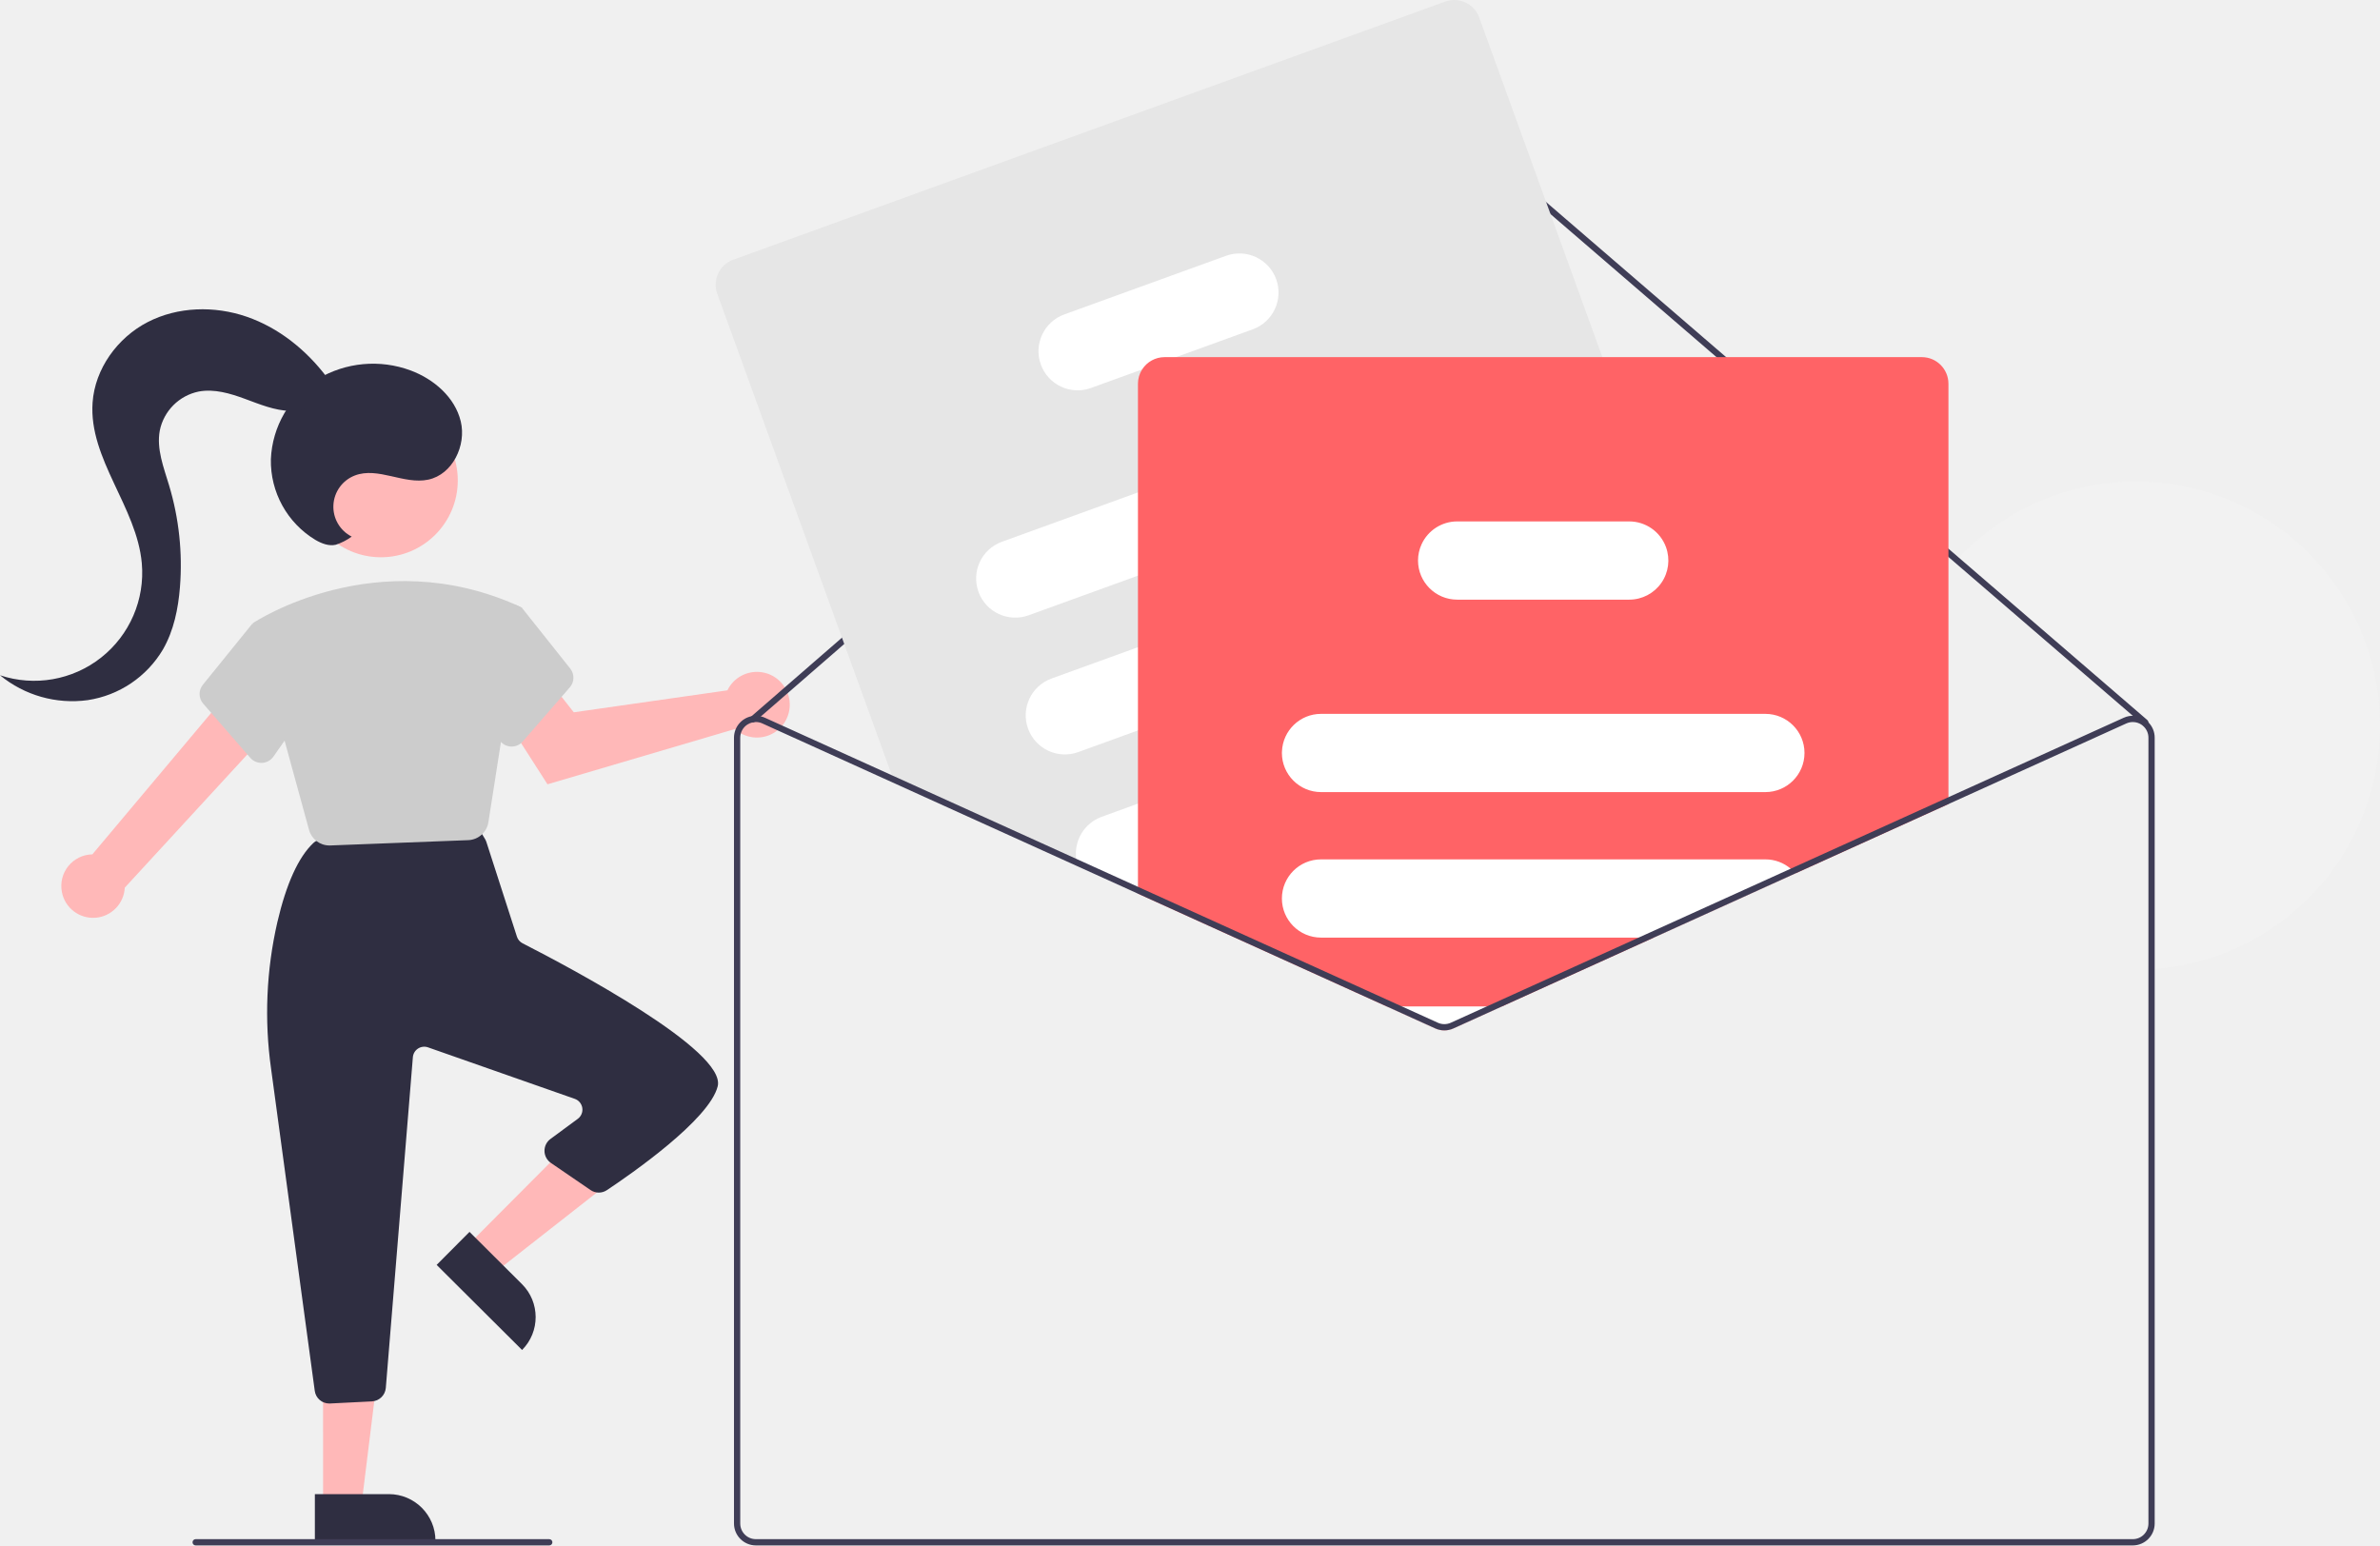
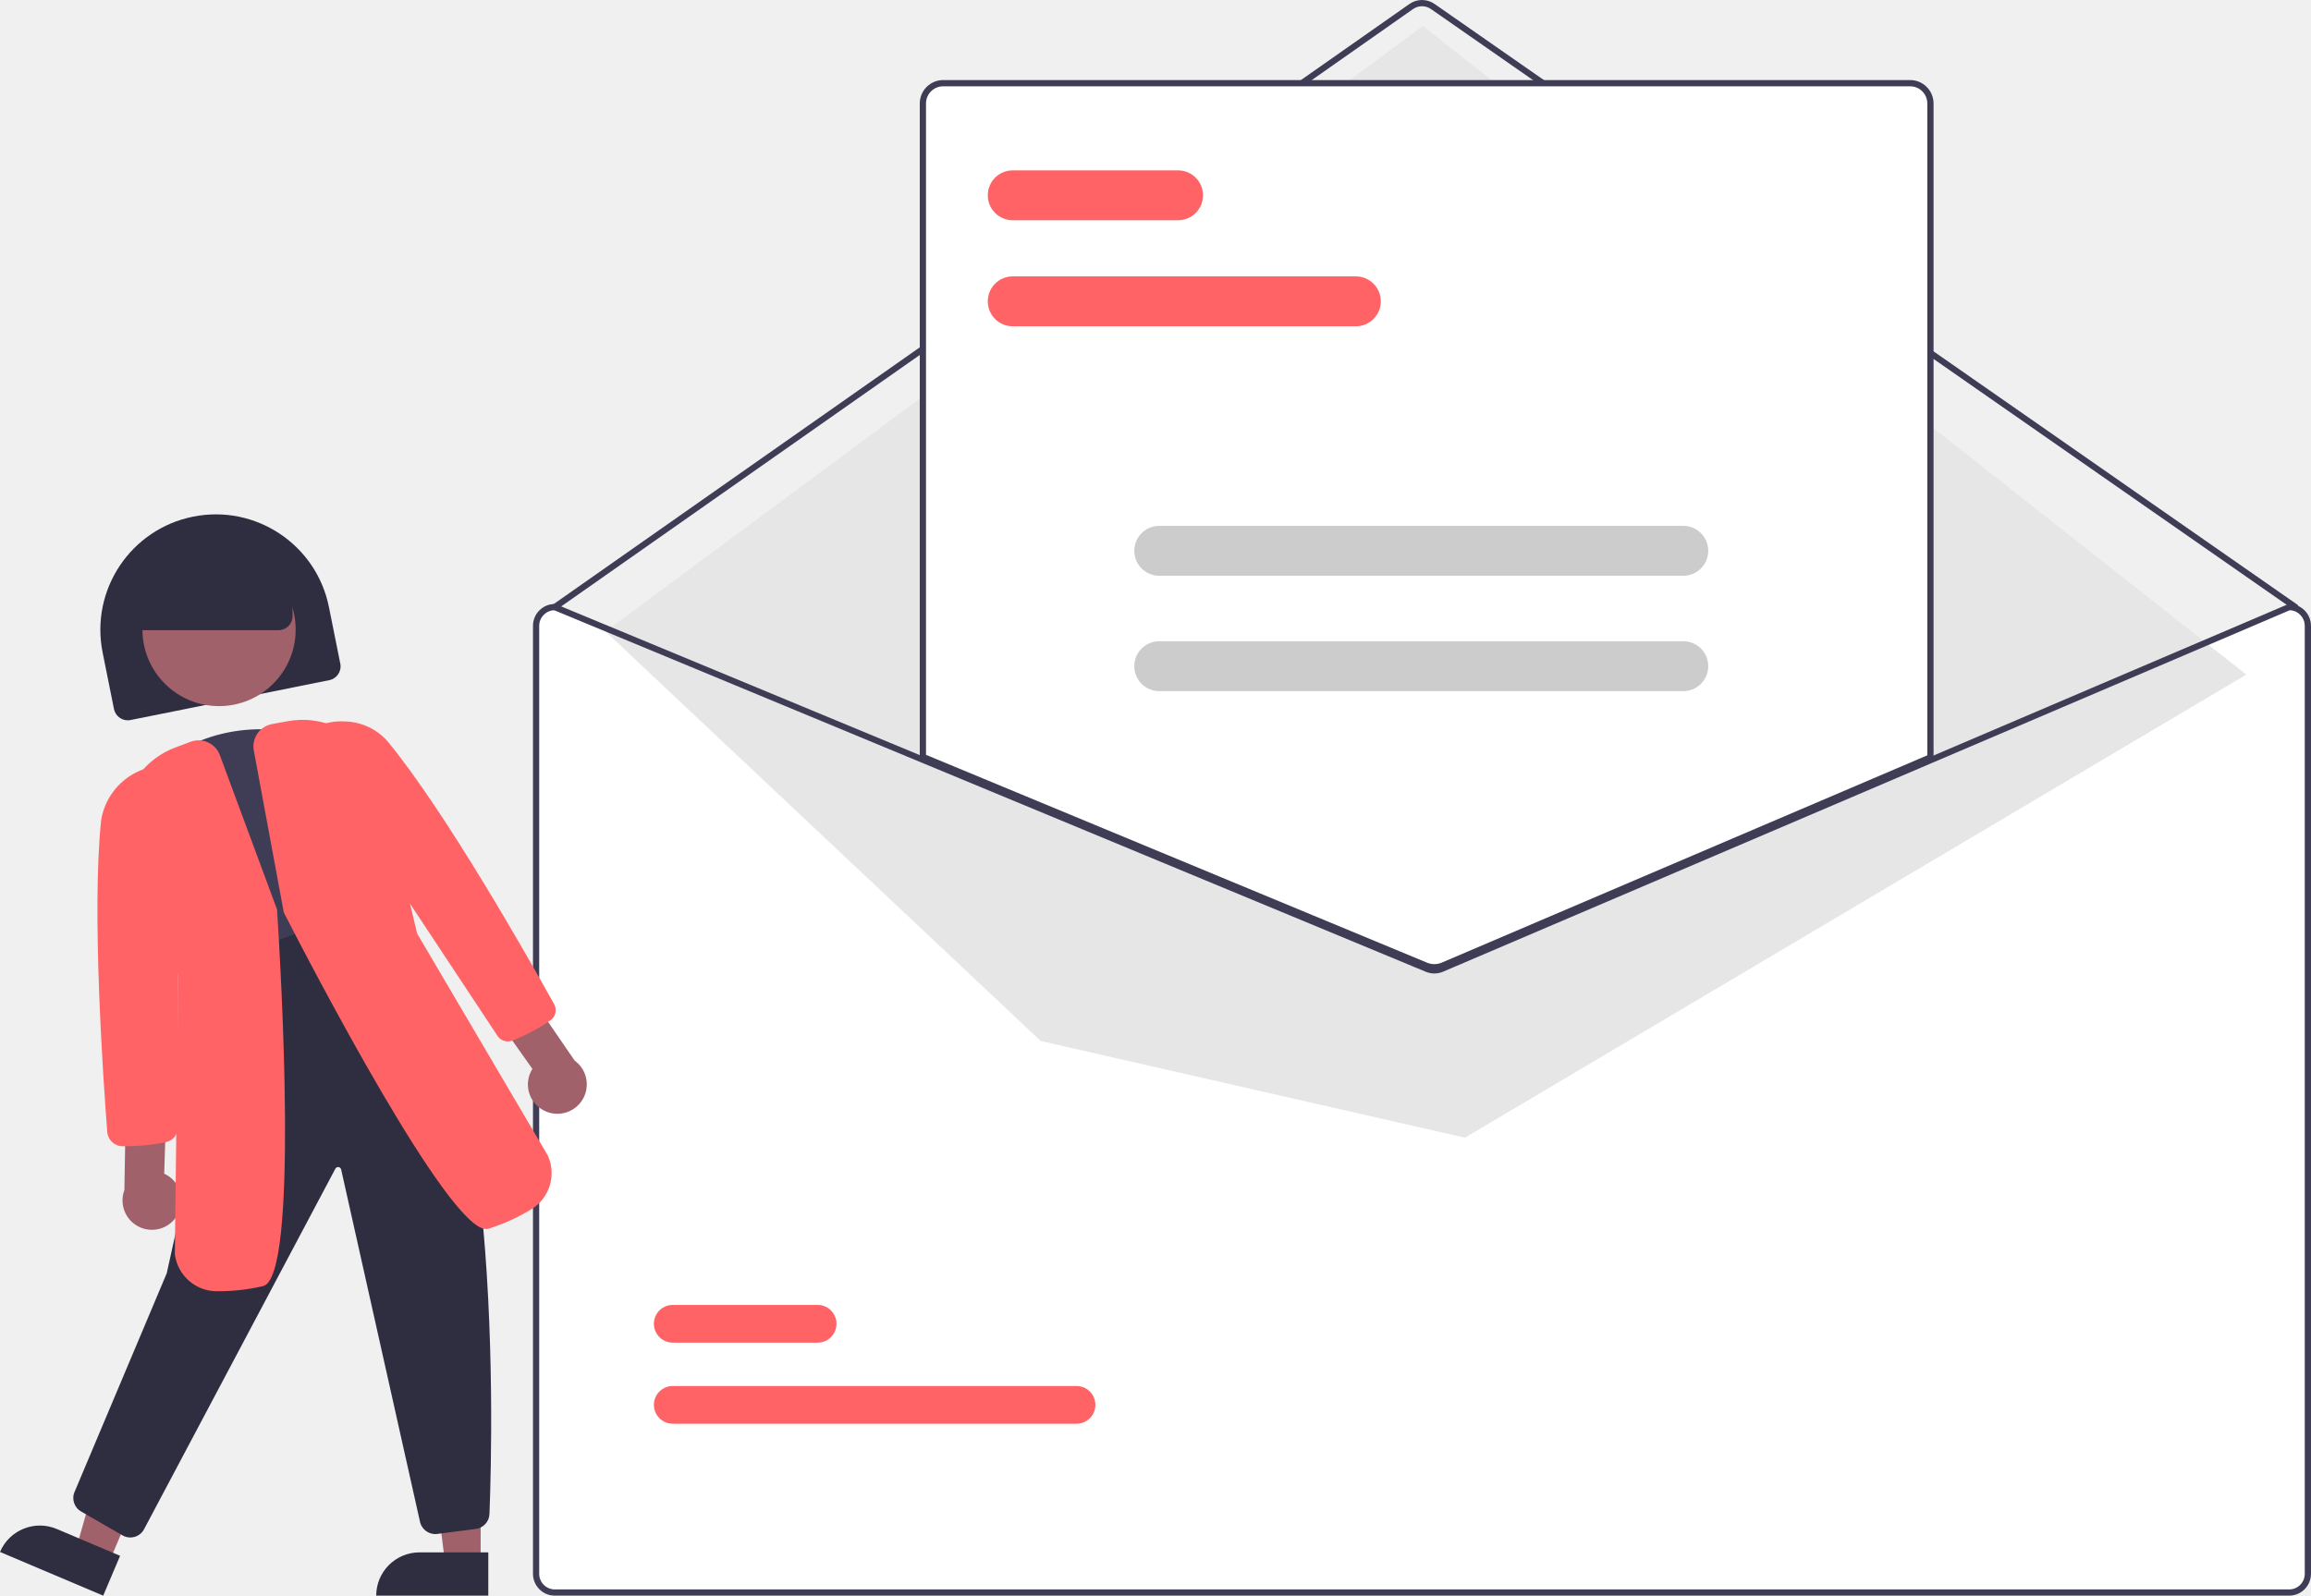
- <svg xmlns="http://www.w3.org/2000/svg" data-name="Layer 1" width="760.554" height="493.87" viewBox="0 0 760.554 493.87">
-   <path d="M980.277,434.935a77.996,77.996,0,0,1-72,77.77c-.66.05-1.33.1-2,.13v-74.03a4.959,4.959,0,0,0-1.84-3.86,1.247,1.247,0,0,0-.22-.18,1.861,1.861,0,0,0-.23-.16,5.001,5.001,0,0,0-4.77-.35l-.83-1.82a7.007,7.007,0,0,1,2.89-.63l-56.96-49.07c.44-.5.9-.99,1.36-1.48a78.007,78.007,0,0,1,134.6,53.68Z" transform="translate(-219.7232 -203.0649)" fill="#f2f2f2" />
-   <path d="M239.501,488.121a10.087,10.087,0,0,1,9.73-12.023l44.962-53.523,11.225,14.352-45.823,49.812a10.142,10.142,0,0,1-20.095,1.382Z" transform="translate(-219.7232 -203.0649)" fill="#ffb8b8" />
-   <path d="M453.01,422.243a10.527,10.527,0,0,0-.832,1.433l-49.094,7.018-7.455-9.465-15.754,9.384,14.809,23.089,59.875-17.65A10.496,10.496,0,1,0,453.01,422.243Z" transform="translate(-219.7232 -203.0649)" fill="#ffb8b8" />
-   <polygon points="149.426 398.009 158.114 406.659 195.614 377.267 182.792 364.5 149.426 398.009" fill="#ffb8b8" />
-   <path d="M358.894,608.163h38.531a0,0,0,0,1,0,0v14.887a0,0,0,0,1,0,0H373.781a14.887,14.887,0,0,1-14.887-14.887v0A0,0,0,0,1,358.894,608.163Z" transform="translate(-7.95298 1115.599) rotate(-135.1232)" fill="#2f2e41" />
-   <polygon points="103.246 480.98 115.506 480.98 121.338 433.692 103.244 433.692 103.246 480.98" fill="#ffb8b8" />
-   <path d="M320.342,680.541h38.531a0,0,0,0,1,0,0v14.887a0,0,0,0,1,0,0H335.229a14.887,14.887,0,0,1-14.887-14.887v0A0,0,0,0,1,320.342,680.541Z" transform="translate(459.523 1172.889) rotate(179.9974)" fill="#2f2e41" />
-   <path d="M320.304,647.522l-13.964-102.987a128.95,128.95,0,0,1,2.001-46.716c2.866-12.312,6.737-20.84,11.507-25.347a4.718,4.718,0,0,1,2.743-1.253l46.106-4.803a4.706,4.706,0,0,1,4.51,2.254l1.516,2.526a4.698,4.698,0,0,1,.442.974l9.748,30.22a3.616,3.616,0,0,0,1.808,2.126c15.348,7.836,65.203,34.288,62.35,45.7-2.681,10.723-27.779,28.11-35.408,33.183a4.661,4.661,0,0,1-5.24-.04L395.761,574.695a4.693,4.693,0,0,1-.134-7.651l8.733-6.434a3.651,3.651,0,0,0-.957-6.384l-46.898-16.456a3.65,3.65,0,0,0-4.846,3.147l-8.647,105.688a4.705,4.705,0,0,1-4.443,4.304l-13.379.669c-.081.004-.162.006-.243.006A4.663,4.663,0,0,1,320.304,647.522Z" transform="translate(-219.7232 -203.0649)" fill="#2f2e41" />
-   <circle cx="121.726" cy="153.524" r="24.561" fill="#ffb8b8" />
-   <path d="M318.477,468.265l-18.079-65.965.31-.209c.388-.262,39.356-25.993,84.98-5.257l.827.475L375.802,465.776a6.786,6.786,0,0,1-6.444,5.777L325.275,473.248c-.089.003-.177.005-.266.005A6.751,6.751,0,0,1,318.477,468.265Z" transform="translate(-219.7232 -203.0649)" fill="#ccc" />
-   <path d="M299.71,445.244l-15.057-17.315a4.686,4.686,0,0,1-.106-6.032l15.741-19.445,12.083,3.296,6.406,22.422-11.681,16.687a4.665,4.665,0,0,1-3.599,1.995c-.084.004-.168.006-.252.006A4.66,4.66,0,0,1,299.71,445.244Z" transform="translate(-219.7232 -203.0649)" fill="#ccc" />
-   <path d="M382.975,441.637a4.665,4.665,0,0,1-3.599-1.995l-11.681-16.687,5.618-23.602,11.125-3.034,2.076.991,15.41,19.374a4.686,4.686,0,0,1-.106,6.032l-15.057,17.315a4.66,4.66,0,0,1-3.535,1.613C383.143,441.643,383.059,441.641,382.975,441.637Z" transform="translate(-219.7232 -203.0649)" fill="#ccc" />
-   <path d="M906.277,433.905a.98.98,0,0,1-.24.68 1.0 1,0,0,1-1.41.11l-3.35-2.89-56.96-49.07L684.557,245.085a5.02,5.02,0,0,0-6.54.01l-215.14,186.91-1.94,1.68a.966.966,0,0,1-.25.16,1,1,0,0,1-.51.08,1.025,1.025,0,0,1-.65-.33.997.997,0,0,1,.09-1.41l.27-.24,216.82-188.36a7.047,7.047,0,0,1,9.16-.02l159.81,137.69,60.25,51.92A1.016,1.016,0,0,1,906.277,433.905Z" transform="translate(-219.7232 -203.0649)" fill="#3f3d56" />
-   <path d="M784.807,463.435l-2.63-7.24-9.06-25-19.52-53.83-21.82-60.17-39.35-108.53a8.516,8.516,0,0,0-10.89-5.09l-227.51,82.49a8.512,8.512,0,0,0-5.09,10.89l55.79,153.86.95,2.63,58.56,26.54,16.46,7.46,2.67,1.21,69.69,31.59,2.7-.98,45.71-16.57,68.95-25,9.29-3.37A8.518,8.518,0,0,0,784.807,463.435Z" transform="translate(-219.7232 -203.0649)" fill="#e6e6e6" />
-   <path d="M689.407,335.275a12.522,12.522,0,0,0-16.02-7.49l-90.02,32.65-43.47,15.76a12.498,12.498,0,1,0,8.52,23.5l34.95-12.67,98.55-35.73A12.522,12.522,0,0,0,689.407,335.275Z" transform="translate(-219.7232 -203.0649)" fill="#fff" />
-   <path d="M705.257,378.995a12.522,12.522,0,0,0-16.02-7.49l-15.25,5.53-90.62,32.86-27.62,10.01a12.503,12.503,0,0,0,8.52,23.51l19.1-6.93,114.4-41.48c.26-.09.51-.2.76-.31A12.498,12.498,0,0,0,705.257,378.995Z" transform="translate(-219.7232 -203.0649)" fill="#fff" />
-   <path d="M721.277,423.175a12.511,12.511,0,0,0-16.01-7.49l-42.77,15.51-33.11,12.01-46.02,16.68-11.6,4.21a12.527,12.527,0,0,0-8.13,13.42,12.365,12.365,0,0,0,.6,2.47l16.46,7.46,2.67-.97h.02l83.51-30.28,46.89-17a12.511,12.511,0,0,0,7.49-16.02Z" transform="translate(-219.7232 -203.0649)" fill="#fff" />
-   <path d="M627.547,292.295a12.522,12.522,0,0,0-16.02-7.49l-51.7,18.74a12.503,12.503,0,0,0,8.52,23.51l16.36-5.93,10.83-3.93,24.521-8.89A12.511,12.511,0,0,0,627.547,292.295Z" transform="translate(-219.7232 -203.0649)" fill="#fff" />
-   <path d="M833.867,317.195h-242a8.502,8.502,0,0,0-7.16,3.93,8.414,8.414,0,0,0-1.34,4.57v162.96l69.69,31.59,9.82,4.45,15.51,7.03a7.02,7.02,0,0,0,5.78,0l15.51-7.03,48.54-22,45.24-20.51,48.91-22.16v-134.33A8.505,8.505,0,0,0,833.867,317.195Z" transform="translate(-219.7232 -203.0649)" fill="#ff6366" />
-   <path d="M783.867,431.195h-142a12.497,12.497,0,0,0-12.48,12.01,4.011,4.011,0,0,0-.02.49,12.518,12.518,0,0,0,12.5,12.5h142a12.5,12.5,0,0,0,0-25Z" transform="translate(-219.7232 -203.0649)" fill="#fff" />
-   <path d="M791.957,480.675a12.411,12.411,0,0,0-8.09-2.98h-142a12.5,12.5,0,0,0,0,25H748.217l45.24-20.51A12.583,12.583,0,0,0,791.957,480.675Z" transform="translate(-219.7232 -203.0649)" fill="#fff" />
-   <path d="M662.877,524.695l15.51,7.03a7.02,7.02,0,0,0,5.78,0l15.51-7.03Z" transform="translate(-219.7232 -203.0649)" fill="#fff" />
-   <path d="M752.107,377.905a12.506,12.506,0,0,0-11.74-8.21h-55a12.509,12.509,0,0,0-11.38,7.34,12.358,12.358,0,0,0-1.12,5.16,12.518,12.518,0,0,0,12.5,12.5h55a12.499,12.499,0,0,0,11.74-16.79Z" transform="translate(-219.7232 -203.0649)" fill="#fff" />
-   <path d="M743.367,502.695l-48.54,22-11.49,5.21a5.016,5.016,0,0,1-4.12,0l-11.49-5.21h-4.85l15.51,7.03a7.02,7.02,0,0,0,5.78,0l15.51-7.03,48.54-22Zm0,0-48.54,22-11.49,5.21a5.016,5.016,0,0,1-4.12,0l-11.49-5.21h-4.85l15.51,7.03a7.02,7.02,0,0,0,5.78,0l15.51-7.03,48.54-22Zm0,0-48.54,22-11.49,5.21a5.016,5.016,0,0,1-4.12,0l-11.49-5.21h-4.85l15.51,7.03a7.02,7.02,0,0,0,5.78,0l15.51-7.03,48.54-22Zm162.91-68.79a7.638,7.638,0,0,0-1.21-.98,6.961,6.961,0,0,0-6.68-.49l-106.43,48.24-48.59,22.02-48.54,22-11.49,5.21a5.016,5.016,0,0,1-4.12,0l-11.49-5.21-11.97-5.43-72.37-32.79-.02-.01-19.73-8.95-58.91-26.7-40.56-18.38a6.107,6.107,0,0,0-1.29-.43,6.709,6.709,0,0,0-2.99-.06,7.017,7.017,0,0,0-5.61,6.86v251.13a7.008,7.008,0,0,0,7,7h440a7.008,7.008,0,0,0,7-7v-251.13A6.972,6.972,0,0,0,906.277,433.905Zm0,256.03a5.002,5.002,0,0,1-5,5h-440a5.002,5.002,0,0,1-5-5v-251.13a5.001,5.001,0,0,1,2.29-4.2,5.168,5.168,0,0,1,1.61-.68,4.511,4.511,0,0,1,.51-.08,3.898,3.898,0,0,1,.59-.04,4.97,4.97,0,0,1,2.06.45l42.34,19.19,58.56,26.54,16.46,7.46,2.67,1.21,69.69,31.59,9.82,4.45,15.51,7.03a7.02,7.02,0,0,0,5.78,0l15.51-7.03,48.54-22,45.24-20.51,105.76-47.93a5.001,5.001,0,0,1,4.77.35,1.861,1.861,0,0,1,.23.16,1.247,1.247,0,0,1,.22.18,4.959,4.959,0,0,1,1.84,3.86Zm-162.91-187.24-48.54,22-11.49,5.21a5.016,5.016,0,0,1-4.12,0l-11.49-5.21h-4.85l15.51,7.03a7.02,7.02,0,0,0,5.78,0l15.51-7.03,48.54-22Zm0,0-48.54,22-11.49,5.21a5.016,5.016,0,0,1-4.12,0l-11.49-5.21h-4.85l15.51,7.03a7.02,7.02,0,0,0,5.78,0l15.51-7.03,48.54-22Zm-162.67-15.25,2.67,1.21v-2.18Zm162.67,15.25-48.54,22-11.49,5.21a5.016,5.016,0,0,1-4.12,0l-11.49-5.21h-4.85l15.51,7.03a7.02,7.02,0,0,0,5.78,0l15.51-7.03,48.54-22Z" transform="translate(-219.7232 -203.0649)" fill="#3f3d56" />
-   <path d="M395.249,696.935h-113a1,1,0,0,1,0-2h113a1,1,0,1,1,0,2Z" transform="translate(-219.7232 -203.0649)" fill="#3f3d56" />
-   <path d="M332.111,374.55a10.702,10.702,0,0,1,.99-19.527c7.412-2.86,15.72,2.977,23.489,1.317,7.743-1.654,12.223-10.911,10.374-18.611s-8.575-13.499-15.993-16.268a34.48,34.48,0,0,0-29.741,2.726,31.751,31.751,0,0,0-14.945,25.634,29.437,29.437,0,0,0,14.244,25.791c1.975,1.138,4.273,2.052,6.494,1.54A18.1,18.1,0,0,0,332.111,374.55Z" transform="translate(-219.7232 -203.0649)" fill="#2f2e41" />
-   <path d="M324.152,323.589c-6.535-8.668-15.358-15.79-25.624-19.32s-21.997-3.247-31.639,1.742-16.832,14.899-17.582,25.729c-1.249,18.025,14.152,33.346,15.733,51.345a34.526,34.526,0,0,1-45.317,35.773,36.35,36.35,0,0,0,28.017,7.951,33.786,33.786,0,0,0,24.047-16.181c3.466-6.023,4.89-13.018,5.442-19.945a88.618,88.618,0,0,0-3.468-32.493c-1.728-5.741-4.07-11.649-2.975-17.544a15.966,15.966,0,0,1,12.435-12.454c4.953-.928,10.018.584,14.747,2.323s9.498,3.753,14.536,3.868,10.526-2.191,12.473-6.839Z" transform="translate(-219.7232 -203.0649)" fill="#2f2e41" />
+ <svg xmlns="http://www.w3.org/2000/svg" data-name="Layer 1" width="740.857" height="511.675" viewBox="0 0 740.857 511.675">
+   <path d="M963.428,387.837h-.2l-114.8,49.02-157.07,67.07a5.066,5.066,0,0,1-3.88.02l-162.05-67.23-117.62-48.8-.18-.08h-.2a7.008,7.008,0,0,0-7,7v304a7.008,7.008,0,0,0,7,7h556a7.008,7.008,0,0,0,7-7v-304A7.008,7.008,0,0,0,963.428,387.837Z" transform="translate(-229.5716 -194.1626)" fill="#fff" />
+   <path d="M965.428,389.837a.997.997,0,0,1-.571-.179L688.298,197.055a5.015,5.015,0,0,0-5.729.01L408.003,389.656a1,1,0,0,1-1.149-1.638l274.567-192.592a7.022,7.022,0,0,1,8.02-.013l276.559,192.603a1,1,0,0,1-.572,1.821Z" transform="translate(-229.5716 -194.1626)" fill="#3f3d56" />
+   <polygon points="194.121 202.502 456.132 8.319 720.132 216.319 469.632 364.819 333.632 333.819 194.121 202.502" fill="#e6e6e6" />
+   <path d="M574.684,650.704H445.244a6.047,6.047,0,1,1,0-12.095H574.684a6.047,6.047,0,1,1,0,12.095Z" transform="translate(-229.5716 -194.1626)" fill="#ff6366" />
+   <path d="M491.684,624.704H445.244a6.047,6.047,0,1,1,0-12.095h46.44a6.047,6.047,0,1,1,0,12.095Z" transform="translate(-229.5716 -194.1626)" fill="#ff6366" />
+   <path d="M689.389,504.822a7.564,7.564,0,0,1-2.869-.562L524.929,437.211v-209.874a7.008,7.008,0,0,1,7-7h310a7.008,7.008,0,0,1,7,7v210.02l-.304.13L692.345,504.227A7.616,7.616,0,0,1,689.389,504.822Z" transform="translate(-229.5716 -194.1626)" fill="#fff" />
+   <path d="M689.389,505.322a8.072,8.072,0,0,1-3.06-.599L524.429,437.545v-210.208a7.509,7.509,0,0,1,7.5-7.5h310a7.509,7.509,0,0,1,7.5,7.5V437.688l-156.888,66.999A8.11,8.11,0,0,1,689.389,505.322Zm-162.96-69.112,160.663,66.665a6.118,6.118,0,0,0,4.668-.028L847.429,436.367V227.337a5.507,5.507,0,0,0-5.5-5.5h-310a5.507,5.507,0,0,0-5.5,5.5Z" transform="translate(-229.5716 -194.1626)" fill="#3f3d56" />
+   <path d="M963.428,387.837h-.2l-114.8,49.02-157.07,67.07a5.066,5.066,0,0,1-3.88.02l-162.05-67.23-117.62-48.8-.18-.08h-.2a7.008,7.008,0,0,0-7,7v304a7.008,7.008,0,0,0,7,7h556a7.008,7.008,0,0,0,7-7v-304A7.008,7.008,0,0,0,963.428,387.837Zm5,311a5.002,5.002,0,0,1-5,5h-556a5.002,5.002,0,0,1-5-5v-304a5.011,5.011,0,0,1,4.81-5l118.19,49.04,161.28,66.92a7.121,7.121,0,0,0,5.44-.03l156.28-66.74,115.2-49.19a5.016,5.016,0,0,1,4.8,5Z" transform="translate(-229.5716 -194.1626)" fill="#3f3d56" />
+   <path d="M664.232,298.789h-110a8,8,0,1,1,0-16h110a8,8,0,0,1,0,16Z" transform="translate(-229.5716 -194.1626)" fill="#ff6366" />
+   <path d="M607.232,264.789h-53a8,8,0,1,1,0-16h53a8,8,0,0,1,0,16Z" transform="translate(-229.5716 -194.1626)" fill="#ff6366" />
+   <path d="M769.2,378.789h-168a8,8,0,1,1,0-16h168a8,8,0,0,1,0,16Z" transform="translate(-229.5716 -194.1626)" fill="#ccc" />
+   <path d="M769.2,415.789h-168a8,8,0,1,1,0-16h168a8,8,0,0,1,0,16Z" transform="translate(-229.5716 -194.1626)" fill="#ccc" />
+   <path d="M270.52,425.141a4.508,4.508,0,0,1-4.411-3.616L262.47,403.386a37,37,0,0,1,72.556-14.552l3.638,18.139a4.505,4.505,0,0,1-3.526,5.297L271.406,425.053A4.513,4.513,0,0,1,270.52,425.141Z" transform="translate(-229.5716 -194.1626)" fill="#2f2e41" />
+   <polygon points="154.088 501.059 142.656 501.058 137.22 456.962 154.092 456.963 154.088 501.059" fill="#a0616a" />
+   <path d="M134.49,497.791h22.048a0,0,0,0,1,0,0v13.882a0,0,0,0,1,0,0H120.608a0,0,0,0,1,0,0v0A13.882,13.882,0,0,1,134.49,497.791Z" fill="#2f2e41" />
+   <polygon points="34.969 500.944 24.442 496.486 36.63 453.76 52.166 460.341 34.969 500.944" fill="#a0616a" />
+   <path d="M244.738,685.499h22.048a0,0,0,0,1,0,0V699.381a0,0,0,0,1,0,0H230.856a0,0,0,0,1,0,0v0A13.882,13.882,0,0,1,244.738,685.499Z" transform="translate(60.18447 -236.3717) rotate(22.95463)" fill="#2f2e41" />
+   <circle cx="70.224" cy="201.872" r="24.561" fill="#a0616a" />
+   <path d="M300.958,507.766l-.252-.818c-6.693-21.754-13.61-44.24-20.538-65.625l-.188-.577.426-.433c10.753-10.938,30.897-15.302,46.859-10.146,16.064,5.186,27.134,19.731,25.75,33.834a36.131,36.131,0,0,0,6.428,23.893l.641.93-1.002.523A181.87,181.87,0,0,1,301.806,507.643Z" transform="translate(-229.5716 -194.1626)" fill="#3f3d56" />
+   <path d="M271.336,687.183a4.987,4.987,0,0,1-2.493-.673l-13.267-7.662a4.973,4.973,0,0,1-2.03-6.446l29.481-69.952,22.531-102.024,41.061-14.931.373.172c44.022,20.222,40.619,165.165,39.489,194.016a5.005,5.005,0,0,1-4.558,4.776l-12.347,1.613a5.046,5.046,0,0,1-5.409-4.137l-25.207-112.654a1.001,1.001,0,0,0-.823-.868.977.977,0,0,0-1.042.492L275.708,684.62a4.98,4.98,0,0,1-3.05,2.385A5.042,5.042,0,0,1,271.336,687.183Z" transform="translate(-229.5716 -194.1626)" fill="#2f2e41" />
+   <path d="M286.083,584.377a9.377,9.377,0,0,0-3.87-13.848l.671-21.417L269.968,545.529l-.523,30.259a9.428,9.428,0,0,0,16.638,8.589Z" transform="translate(-229.5716 -194.1626)" fill="#a0616a" />
+   <path d="M269.636,561.738l-.758-.004a4.97,4.97,0,0,1-4.923-4.606c-1.239-15.951-5.043-70.286-1.979-99.745a20.764,20.764,0,0,1,24.185-17.409l.789.174-.006.808c-.281,38.758-.263,77.29-.245,114.554a4.999,4.999,0,0,1-3.905,4.89A64.509,64.509,0,0,1,269.636,561.738Z" transform="translate(-229.5716 -194.1626)" fill="#ff6366" />
+   <path d="M299.038,608.221a13.582,13.582,0,0,1-13.423-11.932l1.088-89.451-17.779-44.97a26.405,26.405,0,0,1,16.985-28.063l4.753-1.783a7.286,7.286,0,0,1,9.39,4.291L318.384,485.811l.005.072c1.271,19.7,7.009,117.749-4.431,120.674a63.118,63.118,0,0,1-14.79,1.663Z" transform="translate(-229.5716 -194.1626)" fill="#ff6366" />
+   <path d="M404.655,550.605a9.377,9.377,0,0,1-4.41-13.685l-12.374-17.494,8.797-10.113,17.128,24.95a9.428,9.428,0,0,1-9.14,16.342Z" transform="translate(-229.5716 -194.1626)" fill="#a0616a" />
+   <path d="M392.298,528.123a4.037,4.037,0,0,1-3.246-1.808l-.065-.098c-20.475-30.99-41.647-63.035-63.105-94.98l-.231-.344.295-.291a19.098,19.098,0,0,1,14.084-5.108,18.82,18.82,0,0,1,13.907,6.523c18.751,22.815,45.513,70.169,53.269,84.14a3.962,3.962,0,0,1-1.234,5.231,63.421,63.421,0,0,1-12.165,6.472A3.826,3.826,0,0,1,392.298,528.123Z" transform="translate(-229.5716 -194.1626)" fill="#ff6366" />
+   <path d="M385.424,588.285c-12.264.008-56.144-84.482-64.815-101.42l-.075-.205-9.593-51.828a7.284,7.284,0,0,1,5.867-8.494l4.996-.903a26.405,26.405,0,0,1,28.96,15.407l12.535,52.688,41.913,71.212a13.591,13.591,0,0,1-5.477,17.292,63.076,63.076,0,0,1-13.556,6.146,2.671,2.671,0,0,1-.755.105Z" transform="translate(-229.5716 -194.1626)" fill="#ff6366" />
+   <path d="M318.871,396.247h-49.5v-6a25.028,25.028,0,0,1,25-25h4a25.028,25.028,0,0,1,25,25v1.5A4.505,4.505,0,0,1,318.871,396.247Z" transform="translate(-229.5716 -194.1626)" fill="#2f2e41" />
</svg>
